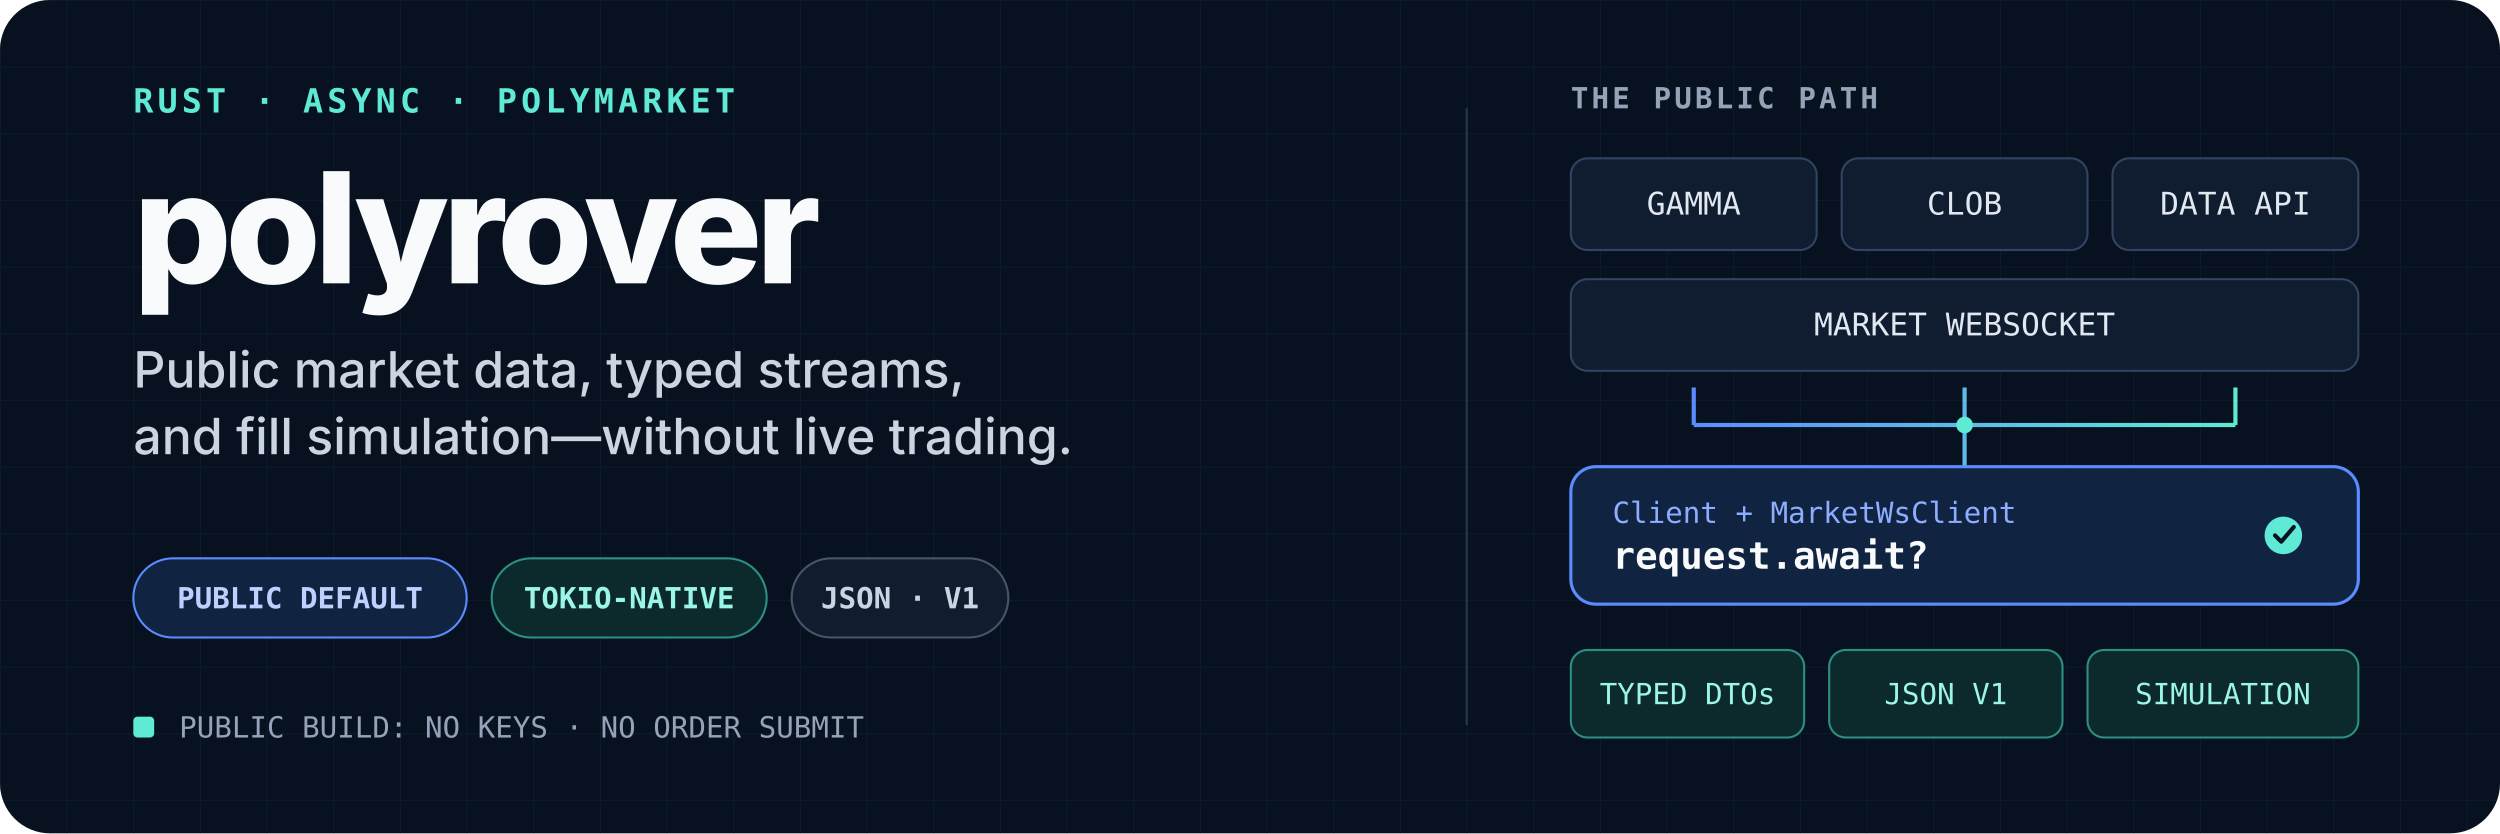
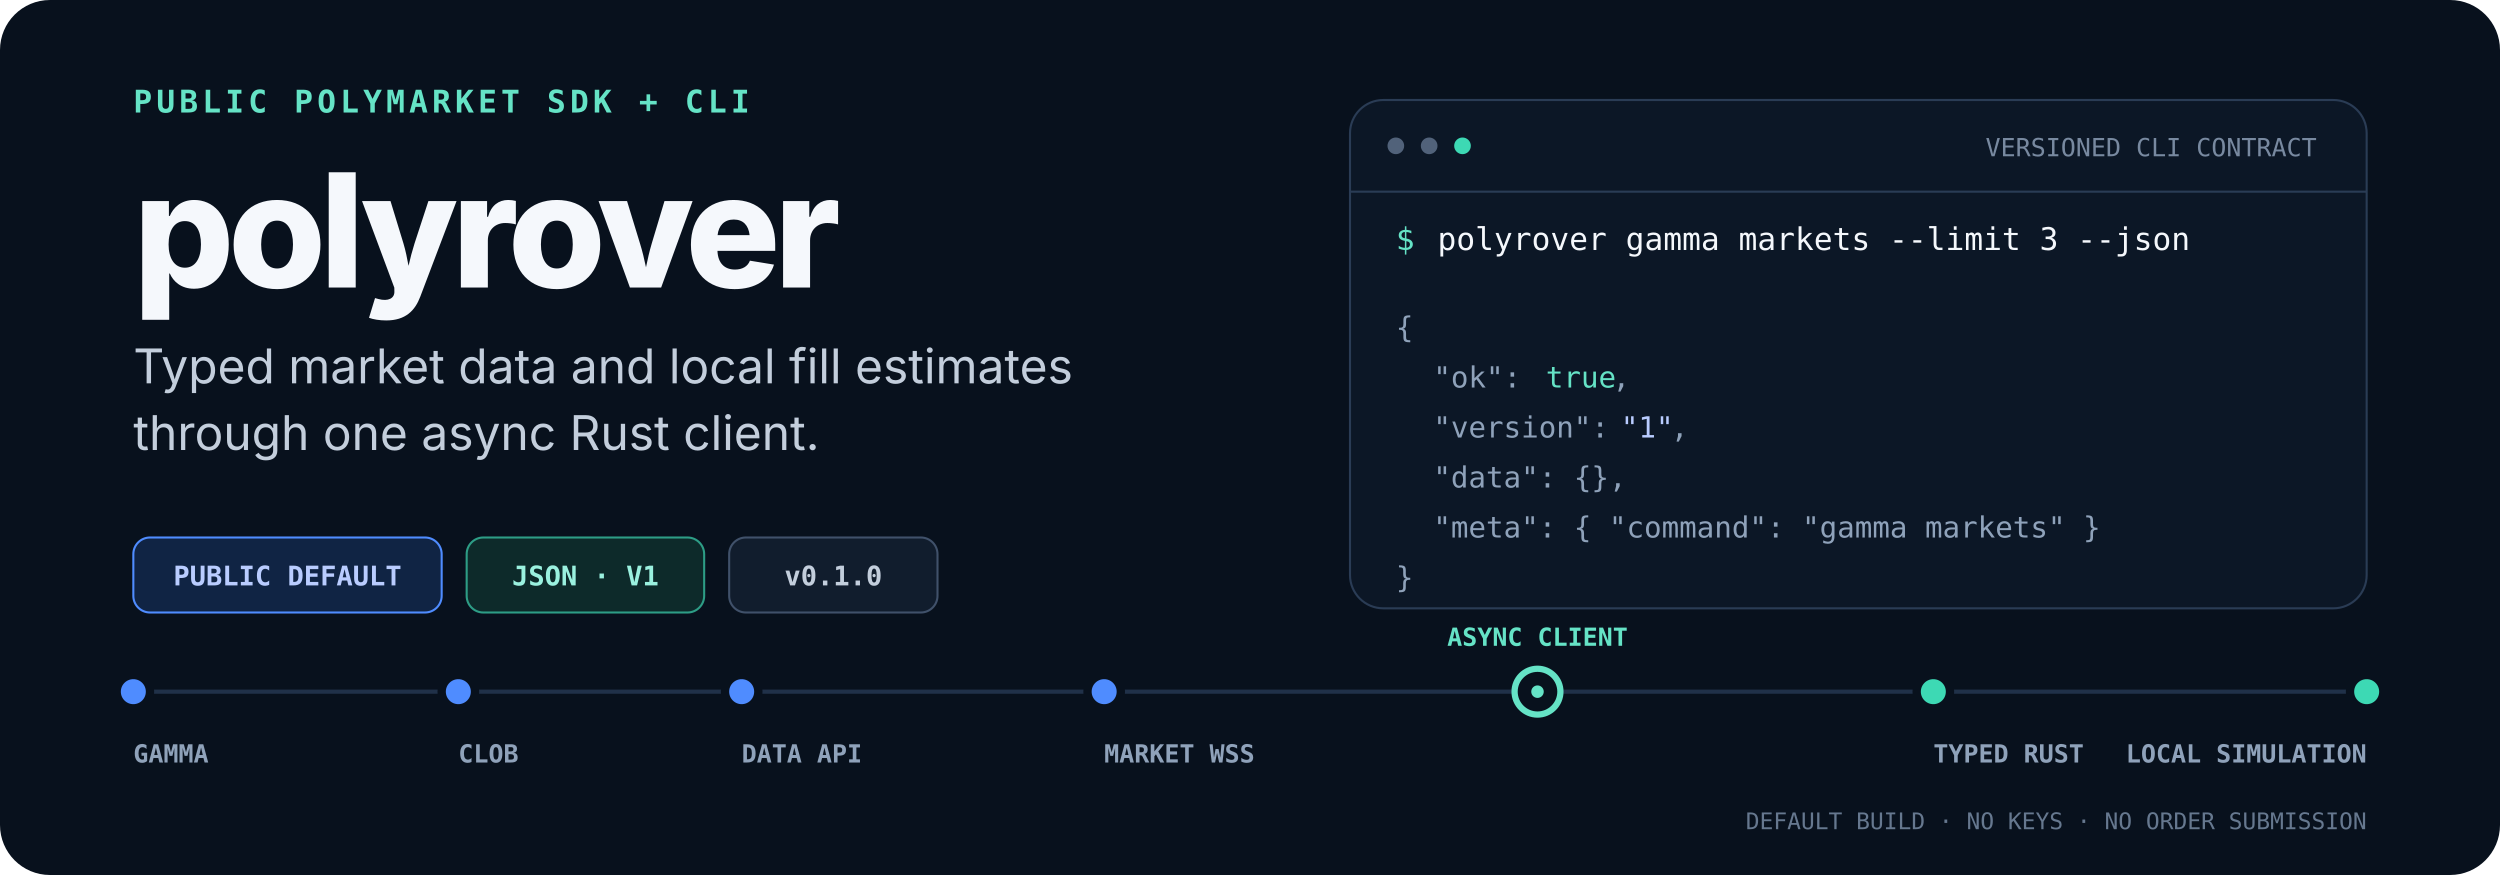
- <svg xmlns="http://www.w3.org/2000/svg" width="1200" height="400" viewBox="0 0 1200 400" role="img" aria-labelledby="title desc">
+ <svg xmlns="http://www.w3.org/2000/svg" width="1200" height="420" viewBox="0 0 1200 420" role="img" aria-labelledby="title desc">
  <defs>
-     <linearGradient id="rail" x1="0" y1="0" x2="1" y2="0">
-       <stop offset="0" stop-color="#5B8CFF" />
-       <stop offset="1" stop-color="#5EEAD4" />
+     <linearGradient id="route" x1="0" y1="0" x2="1" y2="0">
+       <stop offset="0" stop-color="#4F8CFF" />
+       <stop offset="1" stop-color="#3DD9B4" />
    </linearGradient>
-     <pattern id="grid" width="32" height="32" patternUnits="userSpaceOnUse">
-       <path d="M32 0H0V32" fill="none" stroke="#1B2A40" stroke-width="1" />
-     </pattern>
  </defs>
-   <rect width="1200" height="400" rx="24" fill="#07111F" />
-   <rect width="1200" height="400" rx="24" fill="url(#grid)" opacity="0.35" />
-   <path d="M704 52V348" stroke="#26364F" />
-   <g id="title-block" transform="translate(64 54)">
-     <text x="0" y="0" fill="#5EEAD4" font-family="ui-monospace, SFMono-Regular, Menlo, monospace" font-size="16" font-weight="700" letter-spacing="2">RUST · ASYNC · POLYMARKET</text>
-     <text x="0" y="82" fill="#F8FAFC" font-family="-apple-system, BlinkMacSystemFont, Segoe UI, sans-serif" font-size="74" font-weight="800" letter-spacing="-3">polyrover</text>
-     <text x="0" y="132" fill="#CBD5E1" font-family="-apple-system, BlinkMacSystemFont, Segoe UI, sans-serif" font-size="24" font-weight="500">Public market data, typed streams,</text>
-     <text x="0" y="164" fill="#CBD5E1" font-family="-apple-system, BlinkMacSystemFont, Segoe UI, sans-serif" font-size="24" font-weight="500">and fill simulation—without live trading.</text>
-     <g transform="translate(0 214)" font-family="ui-monospace, SFMono-Regular, Menlo, monospace" font-size="14" font-weight="700">
-       <rect width="160" height="38" rx="19" fill="#102442" stroke="#5B8CFF" />
-       <text x="80" y="24" fill="#BFD0FF" text-anchor="middle">PUBLIC DEFAULT</text>
-       <rect x="172" width="132" height="38" rx="19" fill="#0C2A2C" stroke="#2C8F84" />
-       <text x="238" y="24" fill="#9BF5E8" text-anchor="middle">TOKIO-NATIVE</text>
-       <rect x="316" width="104" height="38" rx="19" fill="#111C2E" stroke="#475569" />
-       <text x="368" y="24" fill="#CBD5E1" text-anchor="middle">JSON · V1</text>
-     </g>
-     <g transform="translate(0 290)">
-       <rect width="10" height="10" rx="2" fill="#5EEAD4" />
-       <text x="22" y="10" fill="#94A3B8" font-family="ui-monospace, SFMono-Regular, Menlo, monospace" font-size="14">PUBLIC BUILD: NO KEYS · NO ORDER SUBMIT</text>
+   <rect width="1200" height="420" rx="24" fill="#08111D" />
+   <path d="M64 332H1136" fill="none" stroke="#203149" stroke-width="2" />
+   <path d="M64 332H1136" fill="none" stroke="url(#route)" stroke-width="2" stroke-dasharray="2 10" stroke-linecap="round" />
+   <g id="identity" transform="translate(64 54)">
+     <text x="0" y="0" fill="#65E3C6" font-family="ui-monospace, SFMono-Regular, Menlo, monospace" font-size="15" font-weight="700" letter-spacing="2">PUBLIC POLYMARKET SDK + CLI</text>
+     <text x="0" y="84" fill="#F5F8FC" font-family="-apple-system, BlinkMacSystemFont, Segoe UI, sans-serif" font-size="76" font-weight="800" letter-spacing="-3">polyrover</text>
+     <text x="0" y="130" fill="#C3CEDC" font-family="-apple-system, BlinkMacSystemFont, Segoe UI, sans-serif" font-size="23">Typed market data and local fill estimates</text>
+     <text x="0" y="162" fill="#C3CEDC" font-family="-apple-system, BlinkMacSystemFont, Segoe UI, sans-serif" font-size="23">through one async Rust client.</text>
+     <g transform="translate(0 204)" font-family="ui-monospace, SFMono-Regular, Menlo, monospace" font-size="13" font-weight="700">
+       <rect width="148" height="36" rx="8" fill="#102444" stroke="#4F8CFF" />
+       <text x="74" y="23" fill="#B9CCFF" text-anchor="middle">PUBLIC DEFAULT</text>
+       <rect x="160" width="114" height="36" rx="8" fill="#0D2A2A" stroke="#2D9D86" />
+       <text x="217" y="23" fill="#9AF1DF" text-anchor="middle">JSON · V1</text>
+       <rect x="286" width="100" height="36" rx="8" fill="#111D2D" stroke="#40516A" />
+       <text x="336" y="23" fill="#C3CEDC" text-anchor="middle">v0.1.0</text>
    </g>
  </g>
-   <g id="async-public-path" transform="translate(754 52)">
-     <text x="0" y="0" fill="#94A3B8" font-family="ui-monospace, SFMono-Regular, Menlo, monospace" font-size="14" font-weight="700" letter-spacing="1.5">THE PUBLIC PATH</text>
-     <g transform="translate(0 24)" font-family="ui-monospace, SFMono-Regular, Menlo, monospace" font-size="15">
-       <rect width="118" height="44" rx="8" fill="#101D31" stroke="#304461" />
-       <text x="59" y="27" fill="#E2E8F0" text-anchor="middle">GAMMA</text>
-       <rect x="130" width="118" height="44" rx="8" fill="#101D31" stroke="#304461" />
-       <text x="189" y="27" fill="#E2E8F0" text-anchor="middle">CLOB</text>
-       <rect x="260" width="118" height="44" rx="8" fill="#101D31" stroke="#304461" />
-       <text x="319" y="27" fill="#E2E8F0" text-anchor="middle">DATA API</text>
-       <rect y="58" width="378" height="44" rx="8" fill="#101D31" stroke="#304461" />
-       <text x="189" y="85" fill="#E2E8F0" text-anchor="middle">MARKET WEBSOCKET</text>
-     </g>
-     <path d="M59 134V152M189 134V152M319 134V152M59 152H319M189 152V172" fill="none" stroke="url(#rail)" stroke-width="2" />
-     <circle cx="189" cy="152" r="4" fill="#5EEAD4" />
-     <g transform="translate(0 172)">
-       <rect width="378" height="66" rx="12" fill="#102442" stroke="#5B8CFF" stroke-width="1.5" />
-       <text x="20" y="27" fill="#8EADFF" font-family="ui-monospace, SFMono-Regular, Menlo, monospace" font-size="14">Client + MarketWsClient</text>
-       <text x="20" y="49" fill="#F8FAFC" font-family="ui-monospace, SFMono-Regular, Menlo, monospace" font-size="18" font-weight="700">request.await?</text>
-       <circle cx="342" cy="33" r="9" fill="#5EEAD4" />
-       <path d="M338 33l3 3 6-7" fill="none" stroke="#07111F" stroke-width="2" stroke-linecap="round" stroke-linejoin="round" />
-     </g>
-     <path d="M189 238V260" stroke="url(#rail)" stroke-width="2" />
-     <g transform="translate(0 260)" font-family="ui-monospace, SFMono-Regular, Menlo, monospace" font-size="14">
-       <rect width="112" height="42" rx="8" fill="#0C2A2C" stroke="#2C8F84" />
-       <text x="56" y="26" fill="#9BF5E8" text-anchor="middle">TYPED DTOs</text>
-       <rect x="124" width="112" height="42" rx="8" fill="#0C2A2C" stroke="#2C8F84" />
-       <text x="180" y="26" fill="#9BF5E8" text-anchor="middle">JSON V1</text>
-       <rect x="248" width="130" height="42" rx="8" fill="#0C2A2C" stroke="#2C8F84" />
-       <text x="313" y="26" fill="#9BF5E8" text-anchor="middle">SIMULATION</text>
+   <g id="terminal-proof" transform="translate(648 48)">
+     <rect width="488" height="244" rx="16" fill="#0C1726" stroke="#2A3C55" />
+     <path d="M0 44H488" stroke="#2A3C55" />
+     <circle cx="22" cy="22" r="4" fill="#51627A" />
+     <circle cx="38" cy="22" r="4" fill="#51627A" />
+     <circle cx="54" cy="22" r="4" fill="#3DD9B4" />
+     <text x="464" y="27" fill="#7889A0" text-anchor="end" font-family="ui-monospace, SFMono-Regular, Menlo, monospace" font-size="12">VERSIONED CLI CONTRACT</text>
+     <g transform="translate(22 72)" font-family="ui-monospace, SFMono-Regular, Menlo, monospace">
+       <text x="0" y="0" fill="#65E3C6" font-size="15">$</text>
+       <text x="20" y="0" fill="#F5F8FC" font-size="15">polyrover gamma markets --limit 3 --json</text>
+       <text x="0" y="42" fill="#8FA2BA" font-size="14">{</text>
+       <text x="18" y="66" fill="#8FA2BA" font-size="14">"ok":</text>
+       <text x="72" y="66" fill="#65E3C6" font-size="14">true</text>
+       <text x="104" y="66" fill="#8FA2BA" font-size="14">,</text>
+       <text x="18" y="90" fill="#8FA2BA" font-size="14">"version":</text>
+       <text x="108" y="90" fill="#B9CCFF" font-size="14">"1"</text>
+       <text x="132" y="90" fill="#8FA2BA" font-size="14">,</text>
+       <text x="18" y="114" fill="#8FA2BA" font-size="14">"data": {},</text>
+       <text x="18" y="138" fill="#8FA2BA" font-size="14">"meta": { "command": "gamma markets" }</text>
+       <text x="0" y="162" fill="#8FA2BA" font-size="14">}</text>
    </g>
  </g>
+   <g id="public-route" transform="translate(64 332)" font-family="ui-monospace, SFMono-Regular, Menlo, monospace" font-size="12" font-weight="700">
+     <g transform="translate(0)">
+       <circle r="8" fill="#4F8CFF" stroke="#08111D" stroke-width="4" />
+       <text x="0" y="34" fill="#8FA2BA">GAMMA</text>
+     </g>
+     <g transform="translate(156)">
+       <circle r="8" fill="#4F8CFF" stroke="#08111D" stroke-width="4" />
+       <text x="0" y="34" fill="#8FA2BA">CLOB</text>
+     </g>
+     <g transform="translate(292)">
+       <circle r="8" fill="#4F8CFF" stroke="#08111D" stroke-width="4" />
+       <text x="0" y="34" fill="#8FA2BA">DATA API</text>
+     </g>
+     <g transform="translate(466)">
+       <circle r="8" fill="#4F8CFF" stroke="#08111D" stroke-width="4" />
+       <text x="0" y="34" fill="#8FA2BA">MARKET WSS</text>
+     </g>
+     <g transform="translate(674)">
+       <circle r="11" fill="#08111D" stroke="#65E3C6" stroke-width="3" />
+       <circle r="3" fill="#65E3C6" />
+       <text x="0" y="-22" fill="#65E3C6" text-anchor="middle">ASYNC CLIENT</text>
+     </g>
+     <g transform="translate(864)">
+       <circle r="8" fill="#3DD9B4" stroke="#08111D" stroke-width="4" />
+       <text x="0" y="34" fill="#8FA2BA">TYPED RUST</text>
+     </g>
+     <g transform="translate(1072)">
+       <circle r="8" fill="#3DD9B4" stroke="#08111D" stroke-width="4" />
+       <text x="0" y="34" fill="#8FA2BA" text-anchor="end">LOCAL SIMULATION</text>
+     </g>
+   </g>
+   <text x="1136" y="398" fill="#66788F" text-anchor="end" font-family="ui-monospace, SFMono-Regular, Menlo, monospace" font-size="11">DEFAULT BUILD · NO KEYS · NO ORDER SUBMISSION</text>
</svg>
